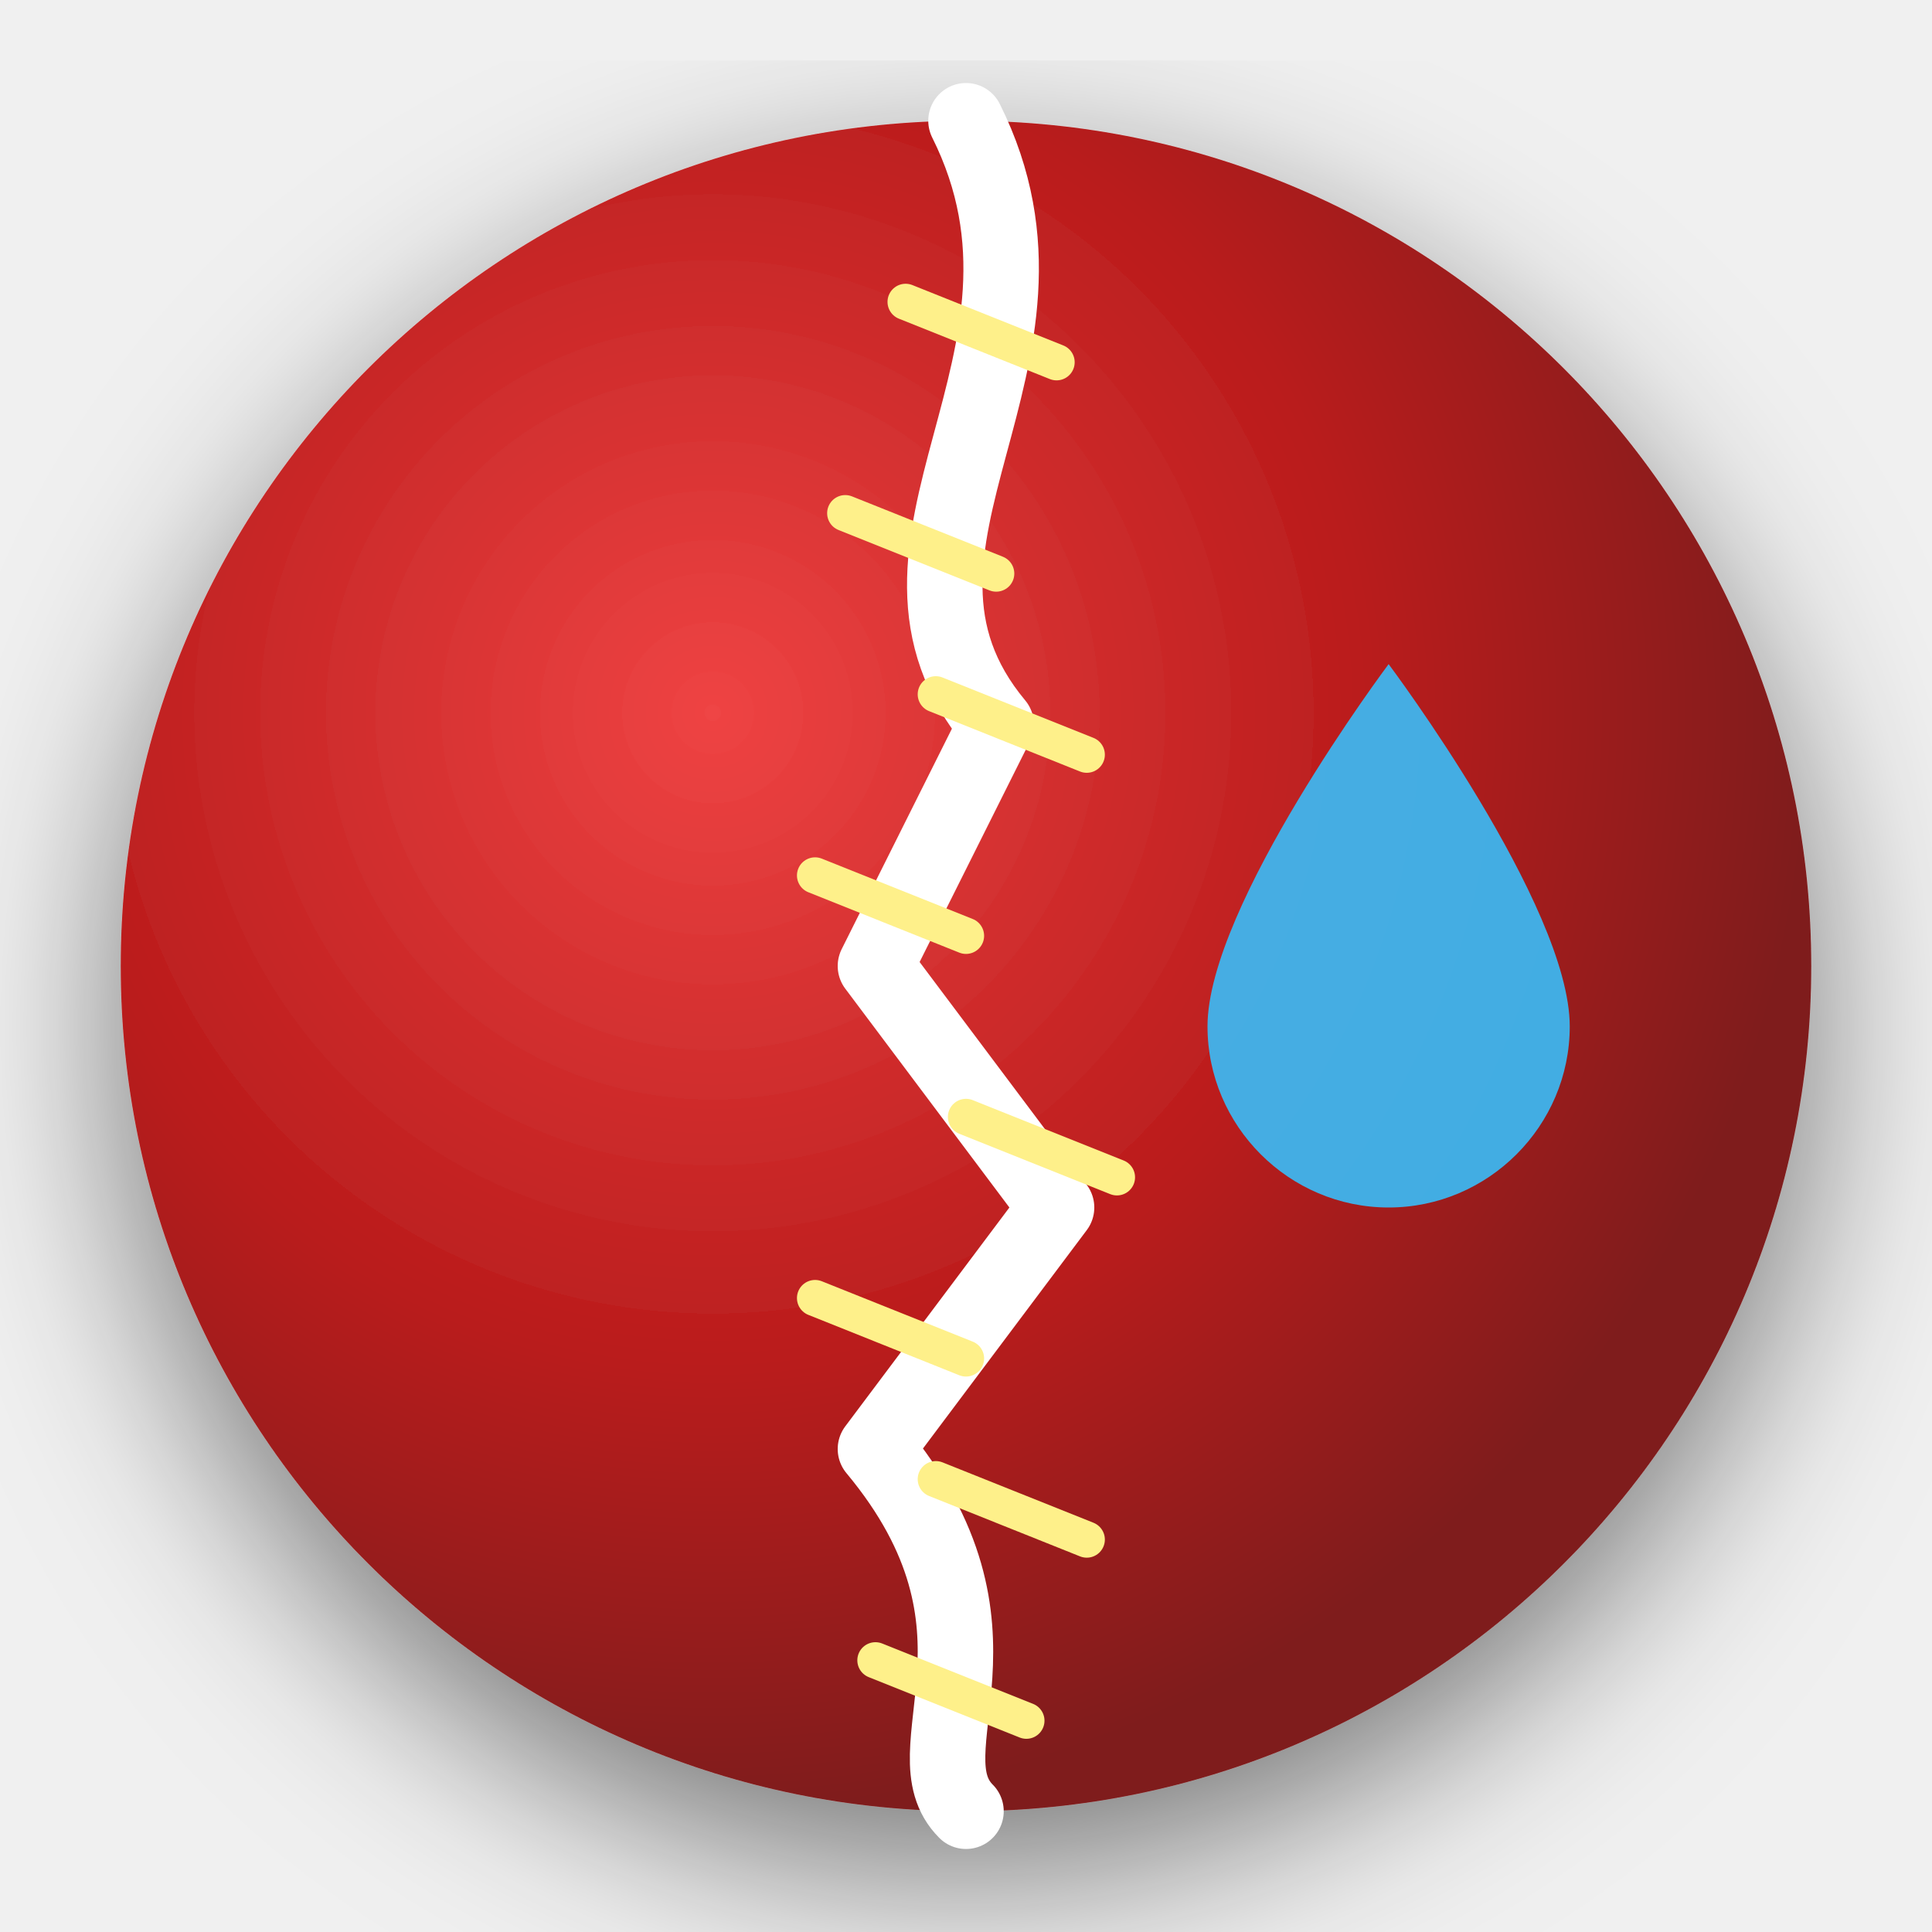
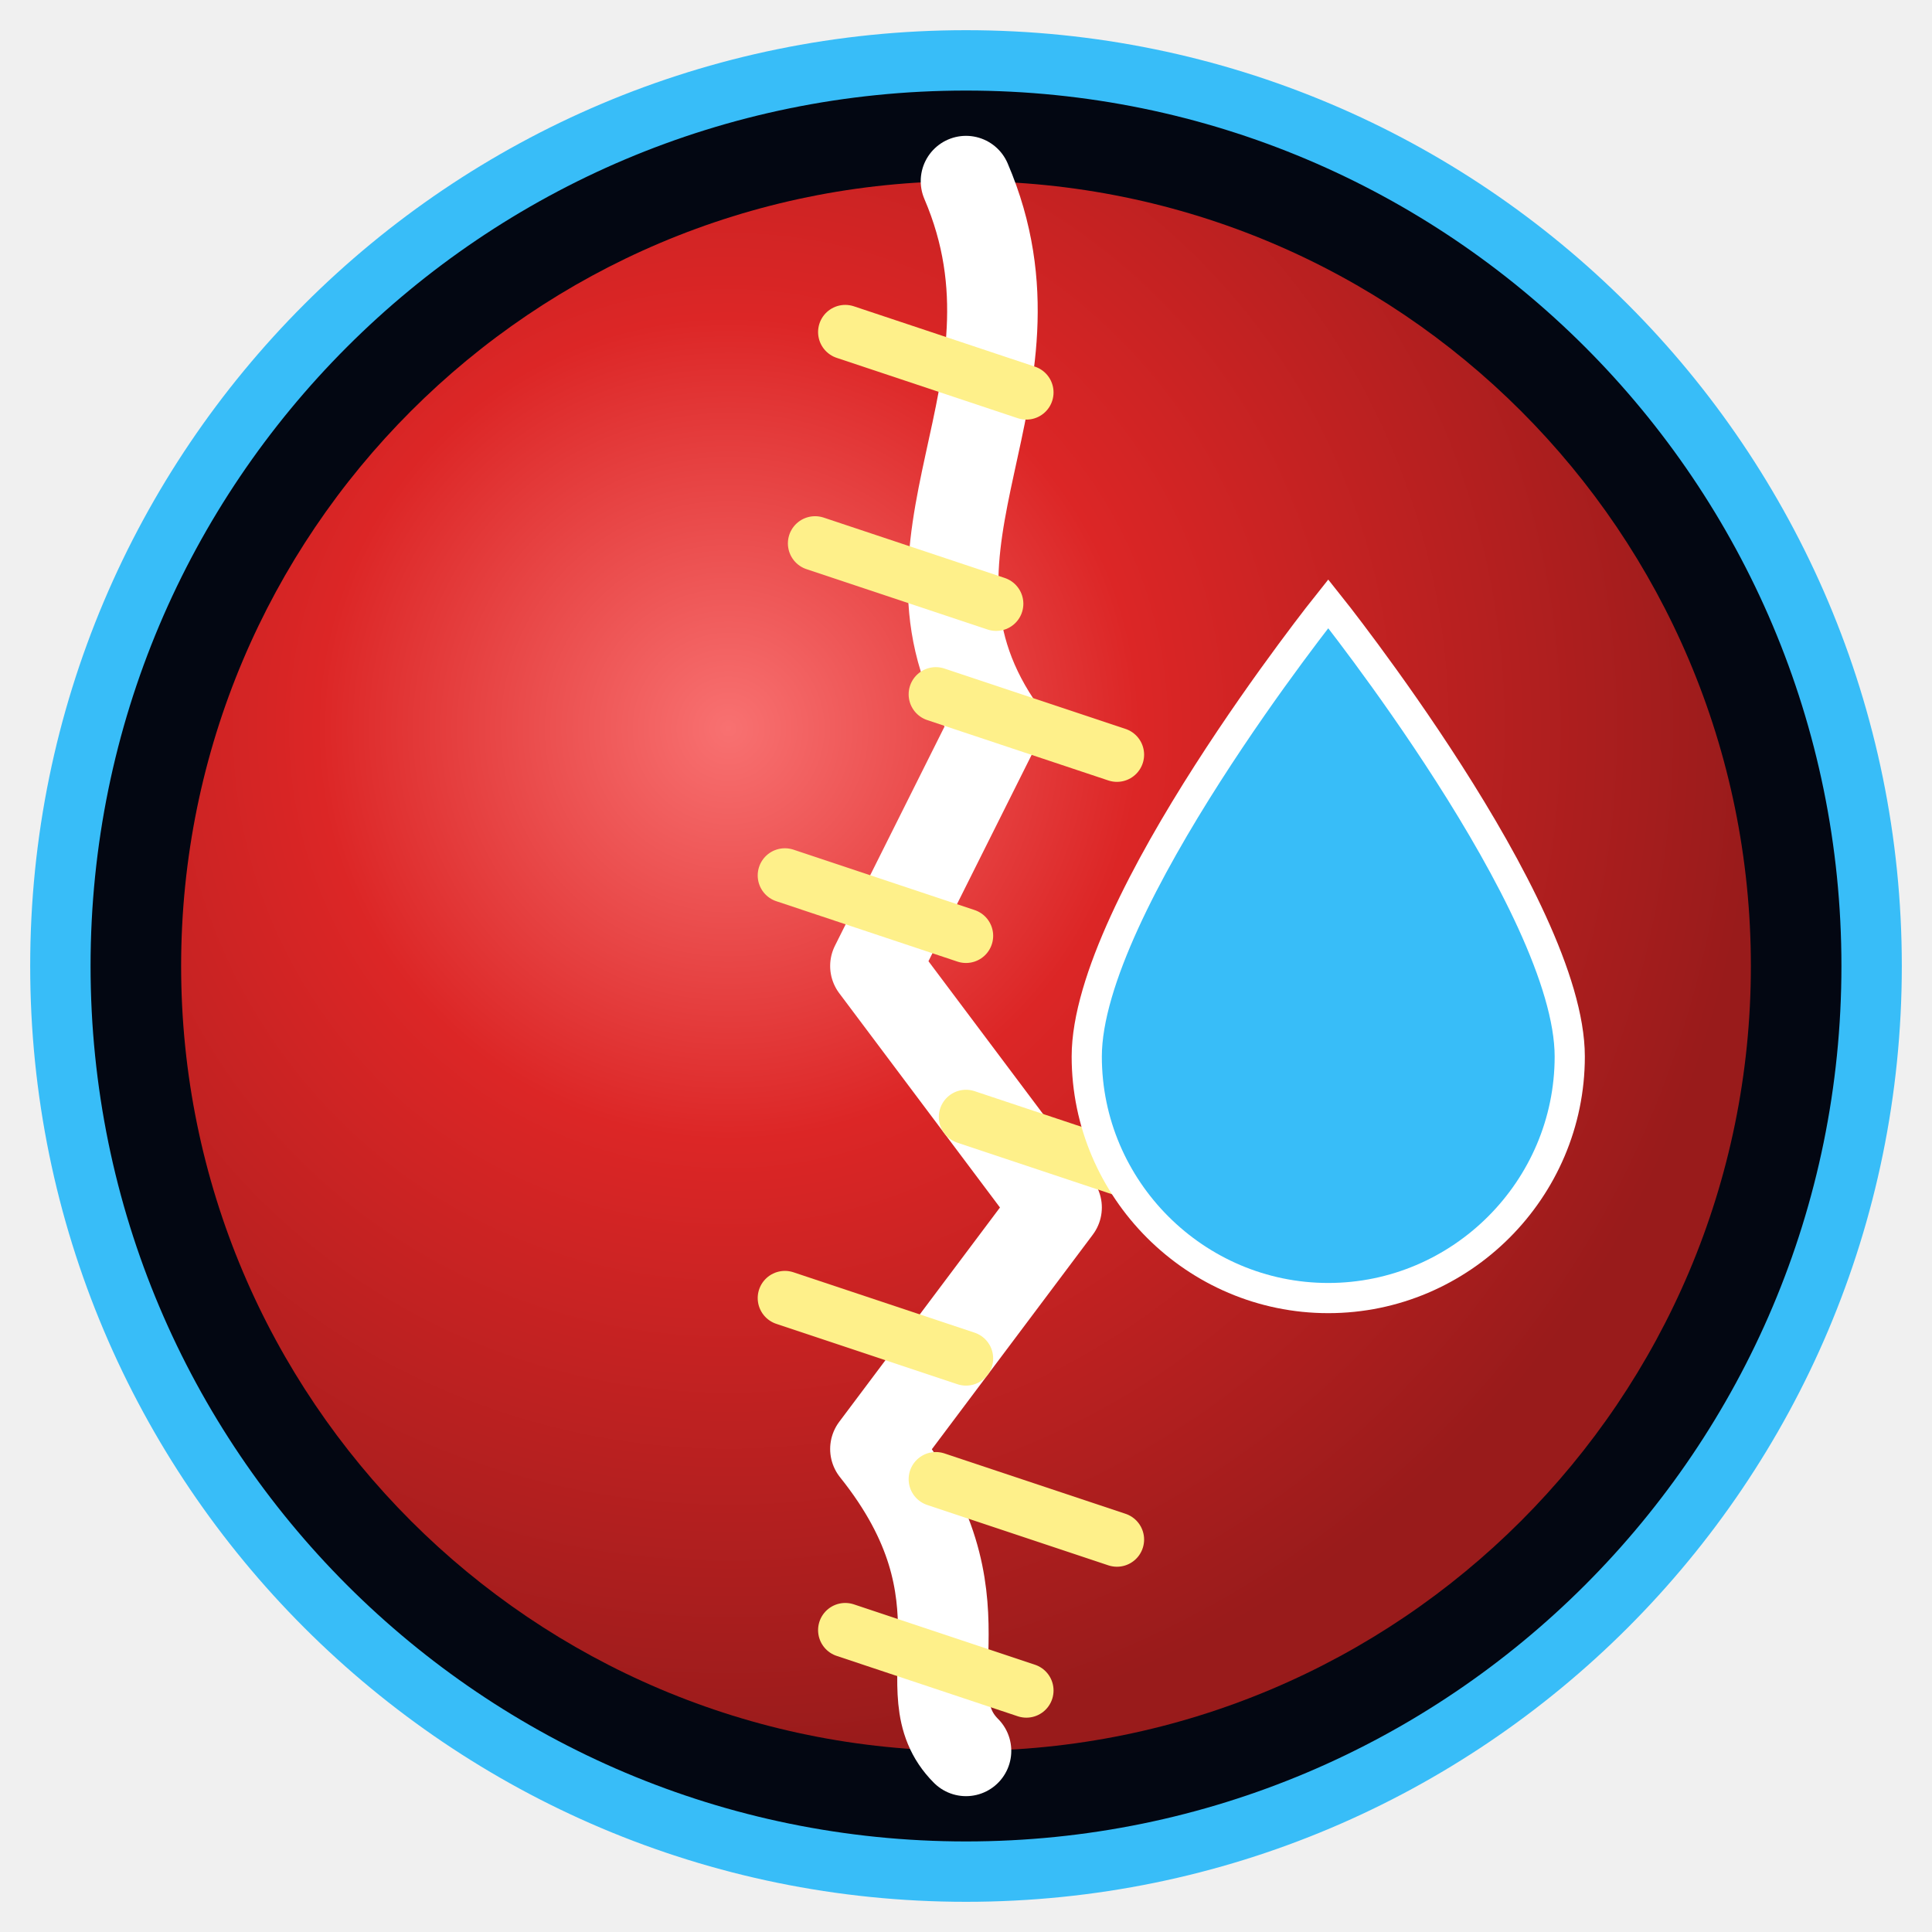
<svg xmlns="http://www.w3.org/2000/svg" viewBox="0 0 64 64" fill="none">
  <defs>
    <radialGradient id="ballGrad" cx="35%" cy="35%" r="65%">
-       <stop offset="0%" stop-color="#ef4444" />
-       <stop offset="60%" stop-color="#b91c1c" />
-       <stop offset="100%" stop-color="#7f1d1d" />
+       <stop offset="0%" stop-color="#f87171" />
+       <stop offset="40%" stop-color="#dc2626" />
+       <stop offset="100%" stop-color="#991b1b" />
    </radialGradient>
    <filter id="glow" x="-20%" y="-20%" width="140%" height="140%">
-       <feDropShadow dx="0" dy="2" stdDeviation="3" flood-color="#000" flood-opacity="0.5" />
+       <feDropShadow dx="0" dy="1" stdDeviation="2" flood-color="#000" flood-opacity="0.6" />
    </filter>
  </defs>
-   <circle cx="32" cy="32" r="28" fill="url(#ballGrad)" filter="url(#glow)" />
-   <path d="M 32 4 C 36 12, 28 18, 33 24 L 29 32 L 35 40 L 29 48 C 34 54, 30 58, 32 60" stroke="#ffffff" stroke-width="2.5" stroke-linecap="round" stroke-linejoin="round" />
-   <path d="M 30 10 L 35 12 M 28 17 L 33 19 M 31 23 L 36 25 M 27 29 L 32 31 M 32 37 L 37 39 M 27 43 L 32 45 M 31 49 L 36 51 M 29 55 L 34 57" stroke="#fef08a" stroke-width="1.2" stroke-linecap="round" />
-   <path d="M 46 22 C 46 22, 52 30, 52 34 C 52 37.3 49.3 40 46 40 C 42.7 40 40 37.3 40 34 C 40 30, 46 22, 46 22 Z" fill="#38bdf8" opacity="0.9" />
+   <circle cx="32" cy="32" r="30" fill="#030712" stroke="#38bdf8" stroke-width="2" />
+   <circle cx="32" cy="32" r="26" fill="url(#ballGrad)" />
+   <path d="M 32 6 C 35 13, 29 18, 33 24 L 29 32 L 35 40 L 29 48 C 33 53, 30 56, 32 58" stroke="#ffffff" stroke-width="3" stroke-linecap="round" stroke-linejoin="round" />
+   <path d="M 28 11 L 34 13 M 27 18 L 33 20 M 31 23 L 37 25 M 26 29 L 32 31 M 32 37 L 38 39 M 26 43 L 32 45 M 31 49 L 37 51 M 28 54 L 34 56" stroke="#fef08a" stroke-width="1.8" stroke-linecap="round" />
+   <path d="M 44 20 C 44 20, 52 30, 52 35 C 52 39.4 48.4 43 44 43 C 39.6 43 36 39.4 36 35 C 36 30, 44 20, 44 20 Z" fill="#38bdf8" stroke="#ffffff" stroke-width="1" />
</svg>
